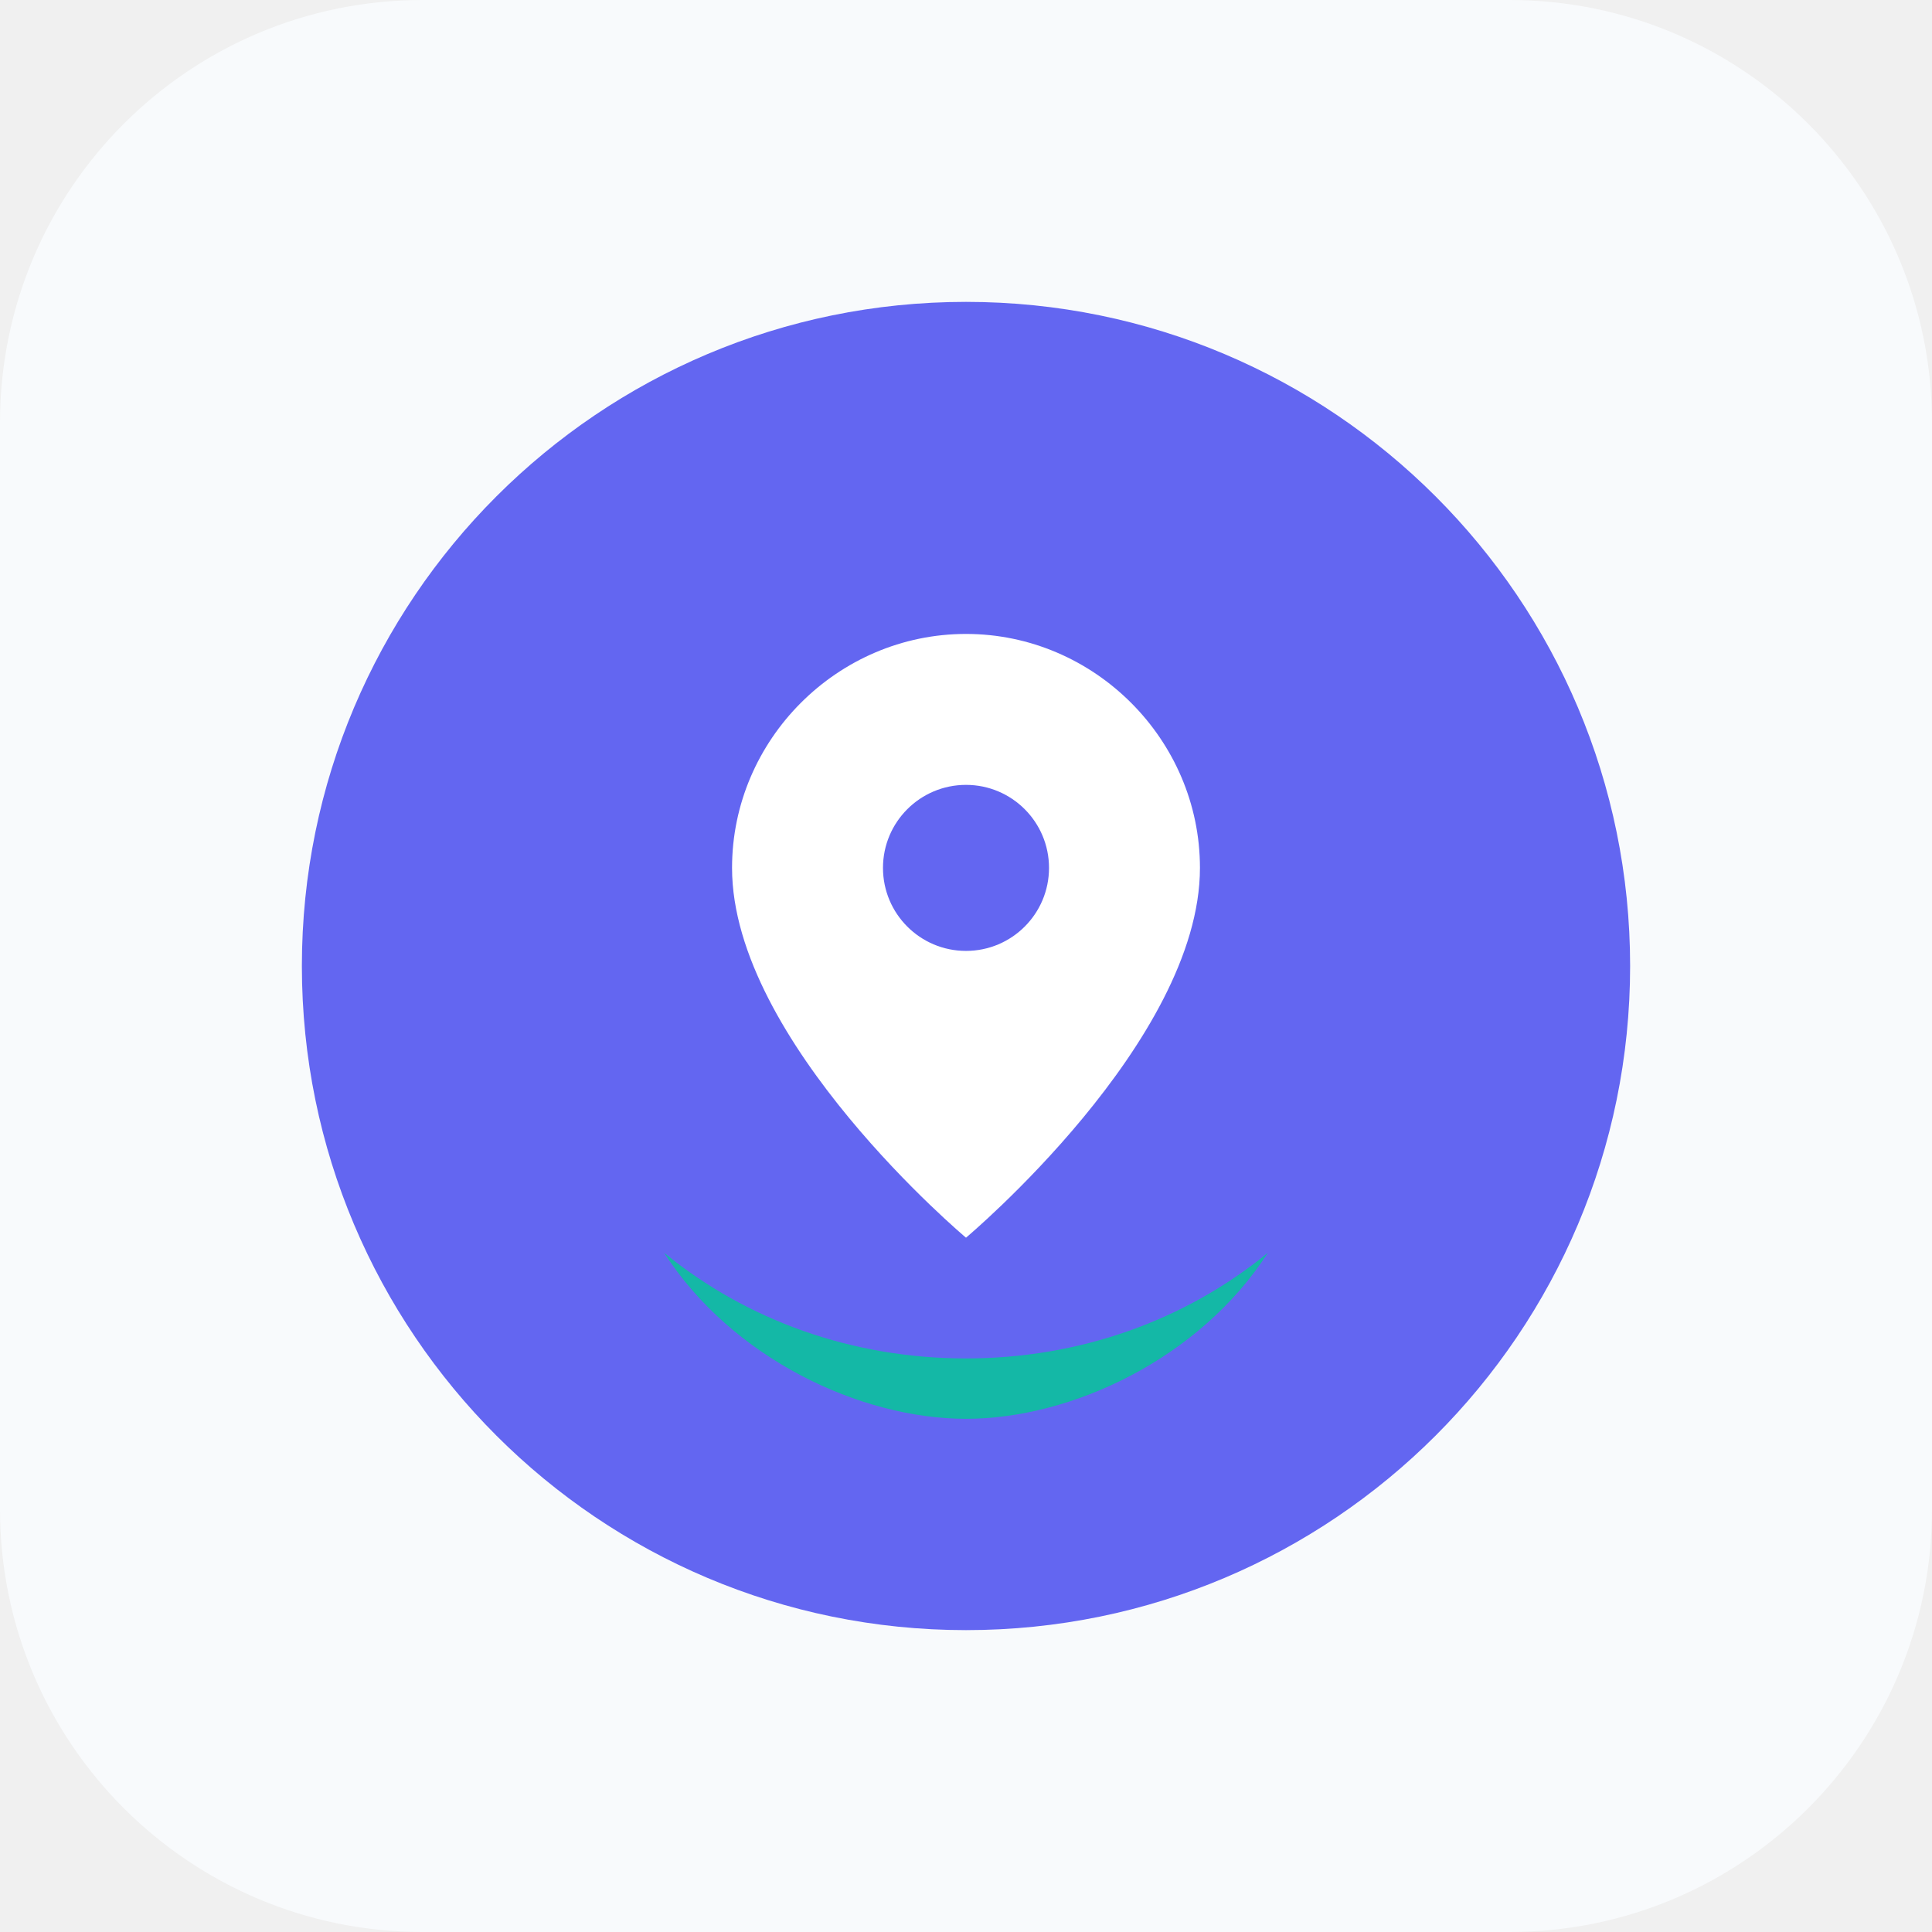
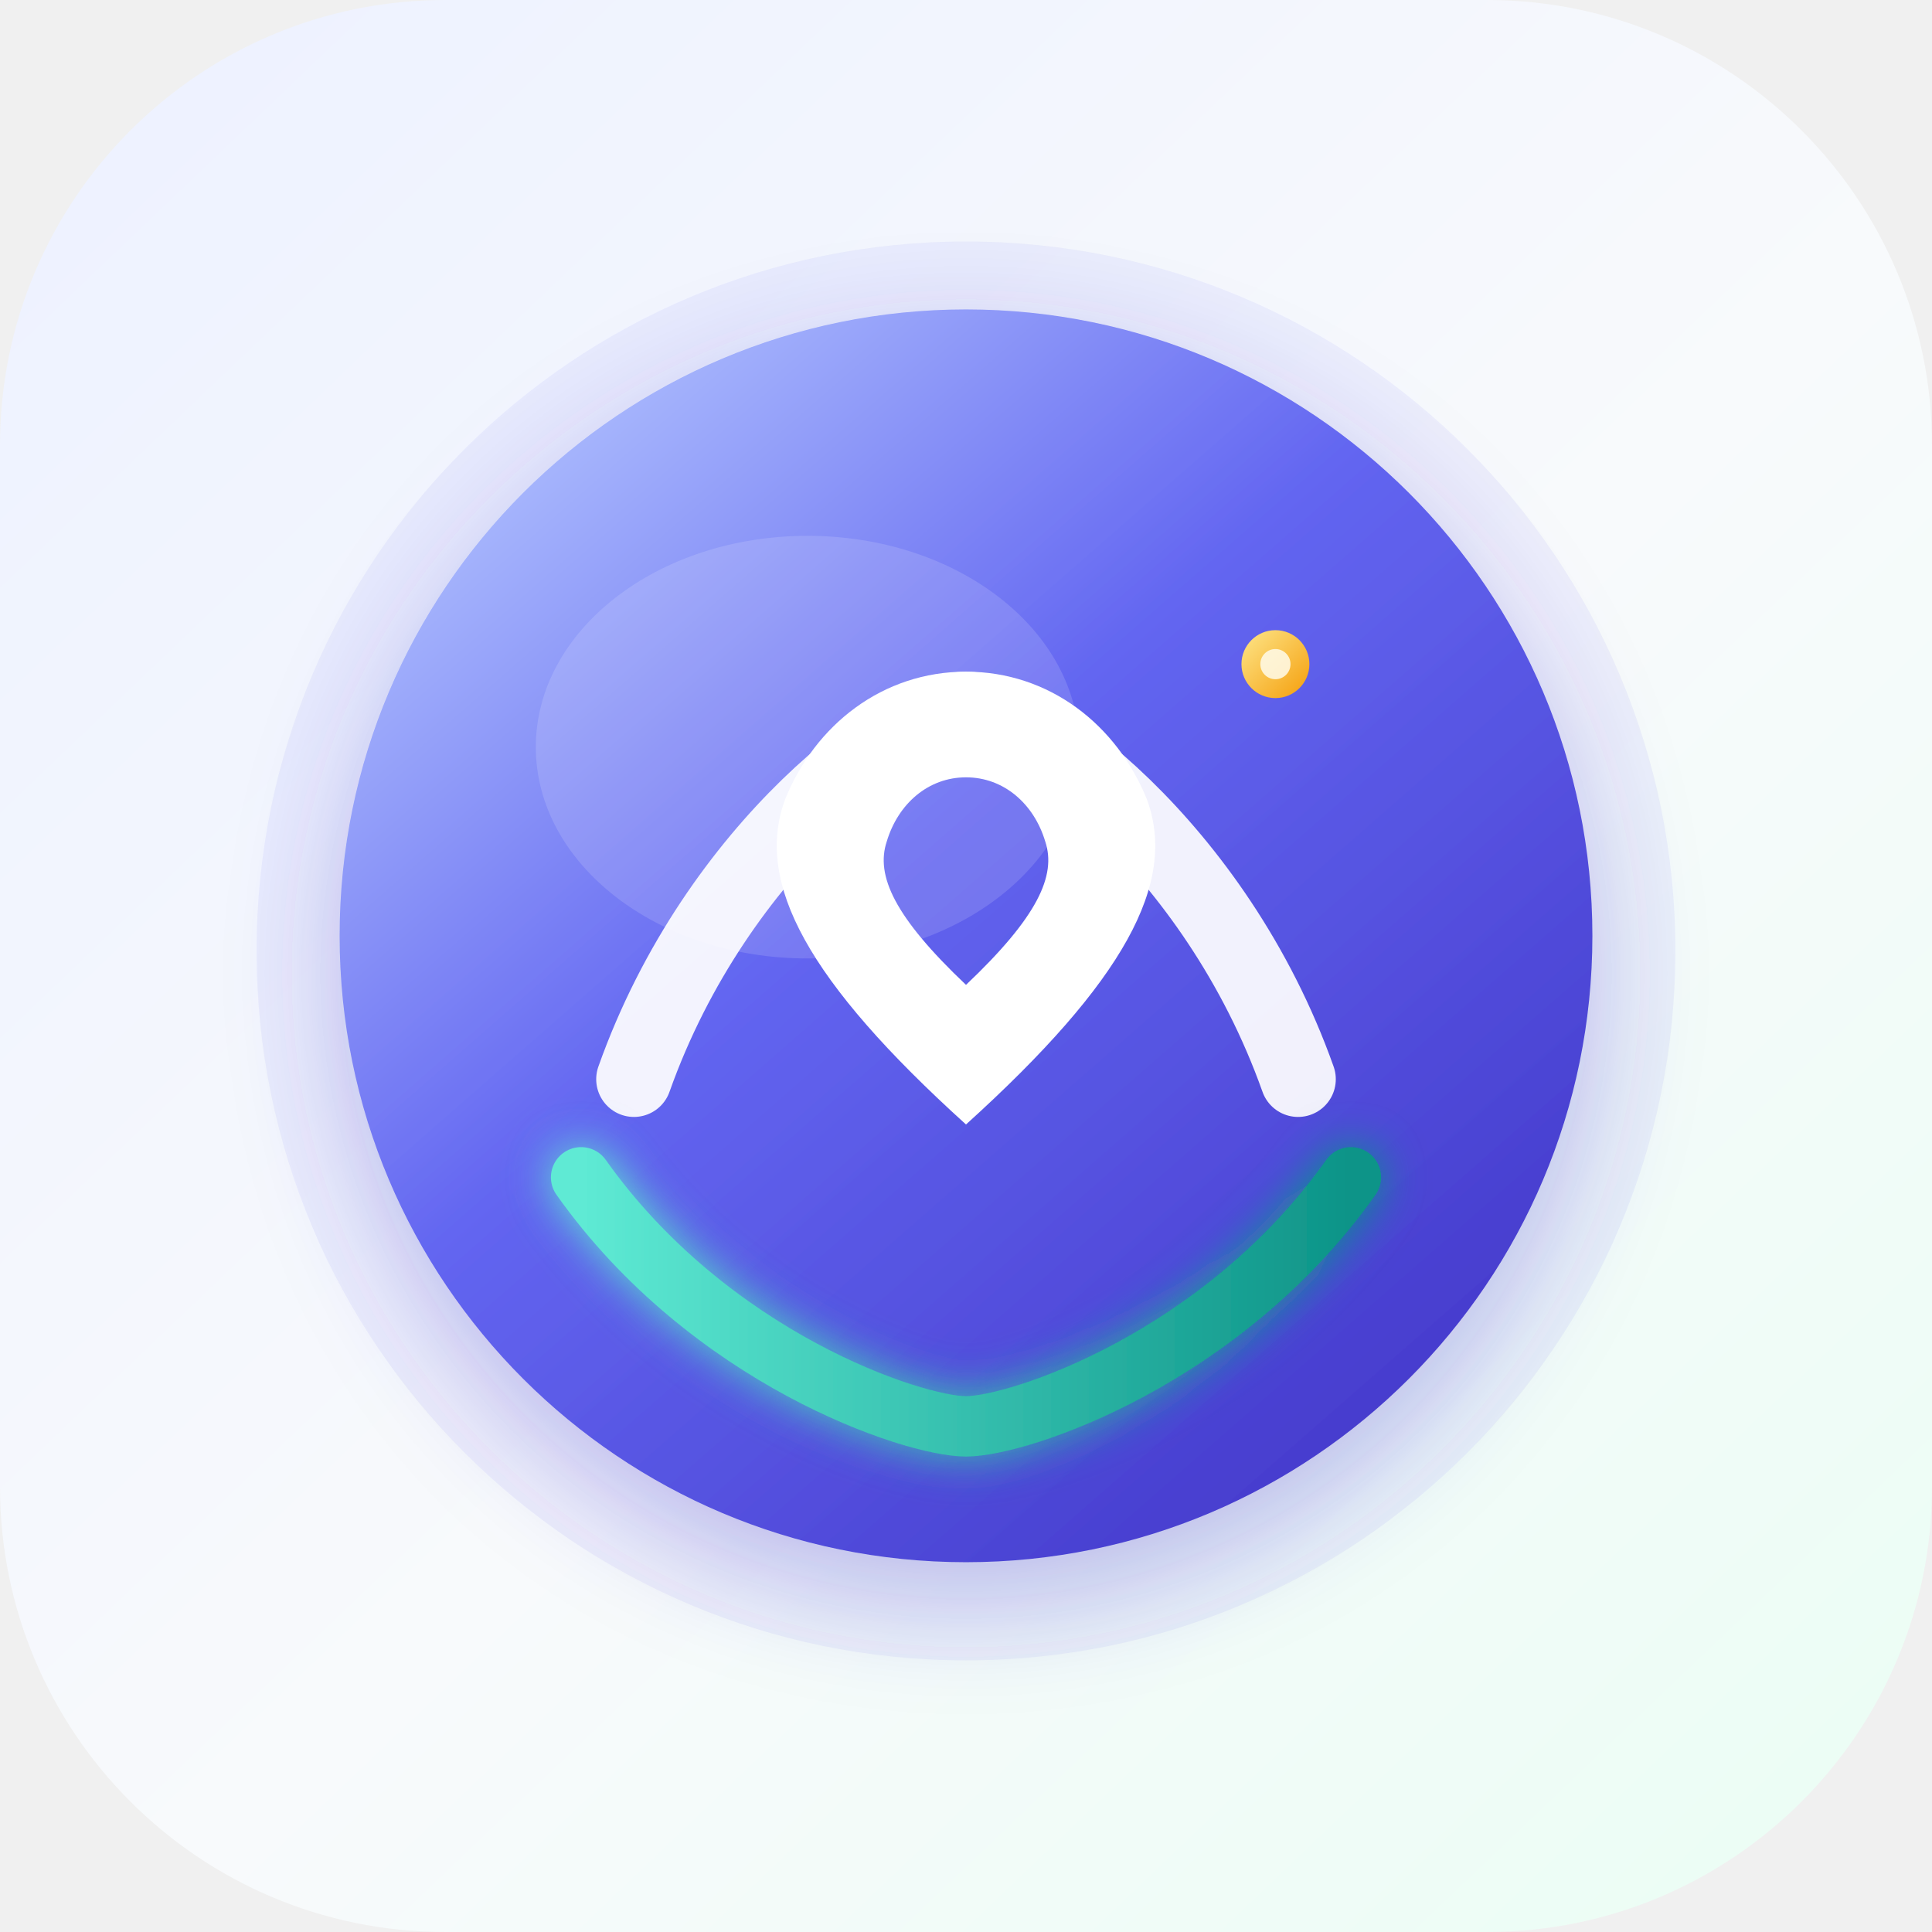
<svg xmlns="http://www.w3.org/2000/svg" viewBox="0 0 512 512" role="img" aria-label="NouraCare">
-   <rect width="512" height="512" rx="112" fill="#f8fafc" />
-   <circle cx="256" cy="256" r="176" fill="#6366f1" />
-   <path fill="#ffffff" d="M256 168c-34 0-62 28-62 62 0 46 62 98 62 98s62-52 62-98c0-34-28-62-62-62zm0 84a22 22 0 1 1 0-44 22 22 0 0 1 0 44z" />
-   <path fill="#14b8a6" d="M176 332c18 28 52 44 80 44s62-16 80-44c-22 18-50 28-80 28s-58-10-80-28z" />
+   <defs>
+     <linearGradient id="nc-bg" x1="8%" y1="6%" x2="92%" y2="94%">
+       <stop offset="0%" stop-color="#eef2ff" />
+       <stop offset="55%" stop-color="#f8fafc" />
+       <stop offset="100%" stop-color="#ecfdf5" />
+     </linearGradient>
+     <linearGradient id="nc-orb" x1="18%" y1="12%" x2="88%" y2="92%">
+       <stop offset="0%" stop-color="#a5b4fc" />
+       <stop offset="38%" stop-color="#6366f1" />
+       <stop offset="100%" stop-color="#4338ca" />
+     </linearGradient>
+     <linearGradient id="nc-teal" x1="0%" y1="50%" x2="100%" y2="50%">
+       <stop offset="0%" stop-color="#5eead4" />
+       <stop offset="100%" stop-color="#0d9488" />
+     </linearGradient>
+     <linearGradient id="nc-gold" x1="0%" y1="0%" x2="100%" y2="100%">
+       <stop offset="0%" stop-color="#fde68a" />
+       <stop offset="100%" stop-color="#f59e0b" />
+     </linearGradient>
+     <filter id="nc-shadow" x="-25%" y="-25%" width="150%" height="150%">
+       <feDropShadow dx="0" dy="10" stdDeviation="14" flood-color="#4338ca" flood-opacity="0.28" />
+     </filter>
+     <filter id="nc-glow" x="-40%" y="-40%" width="180%" height="180%">
+       <feGaussianBlur stdDeviation="6" result="b" />
+       <feMerge>
+         <feMergeNode in="b" />
+         <feMergeNode in="SourceGraphic" />
+       </feMerge>
+     </filter>
+   </defs>
+   <rect width="512" height="512" rx="118" fill="url(#nc-bg)" />
+   <circle cx="256" cy="252" r="188" fill="#6366f1" opacity="0.08" />
+   <circle cx="256" cy="248" r="166" fill="url(#nc-orb)" filter="url(#nc-shadow)" />
+   <ellipse cx="214" cy="198" rx="72" ry="56" fill="#ffffff" opacity="0.14" />
+   <path fill="none" stroke="#ffffff" stroke-width="20" stroke-linecap="round" opacity="0.92" d="M168 286c22-62 72-98 88-98s66 36 88 98" />
+   <path fill="none" stroke="url(#nc-teal)" stroke-width="16" stroke-linecap="round" filter="url(#nc-glow)" d="M154 312c34 48 88 66 102 66s68-18 102-66" />
+   <path fill="#ffffff" d="M256 178c-22 0-40 14-48 34-8 22 6 48 48 86 42-38 56-64 48-86-8-20-26-34-48-34zm0 28c10 0 18 7 21 17 3 9-2 20-21 38-19-18-24-29-21-38 3-10 11-17 21-17z" />
+   <circle cx="338" cy="176" r="9" fill="url(#nc-gold)" />
+   <circle cx="338" cy="176" r="4" fill="#fffbeb" opacity="0.85" />
</svg>
